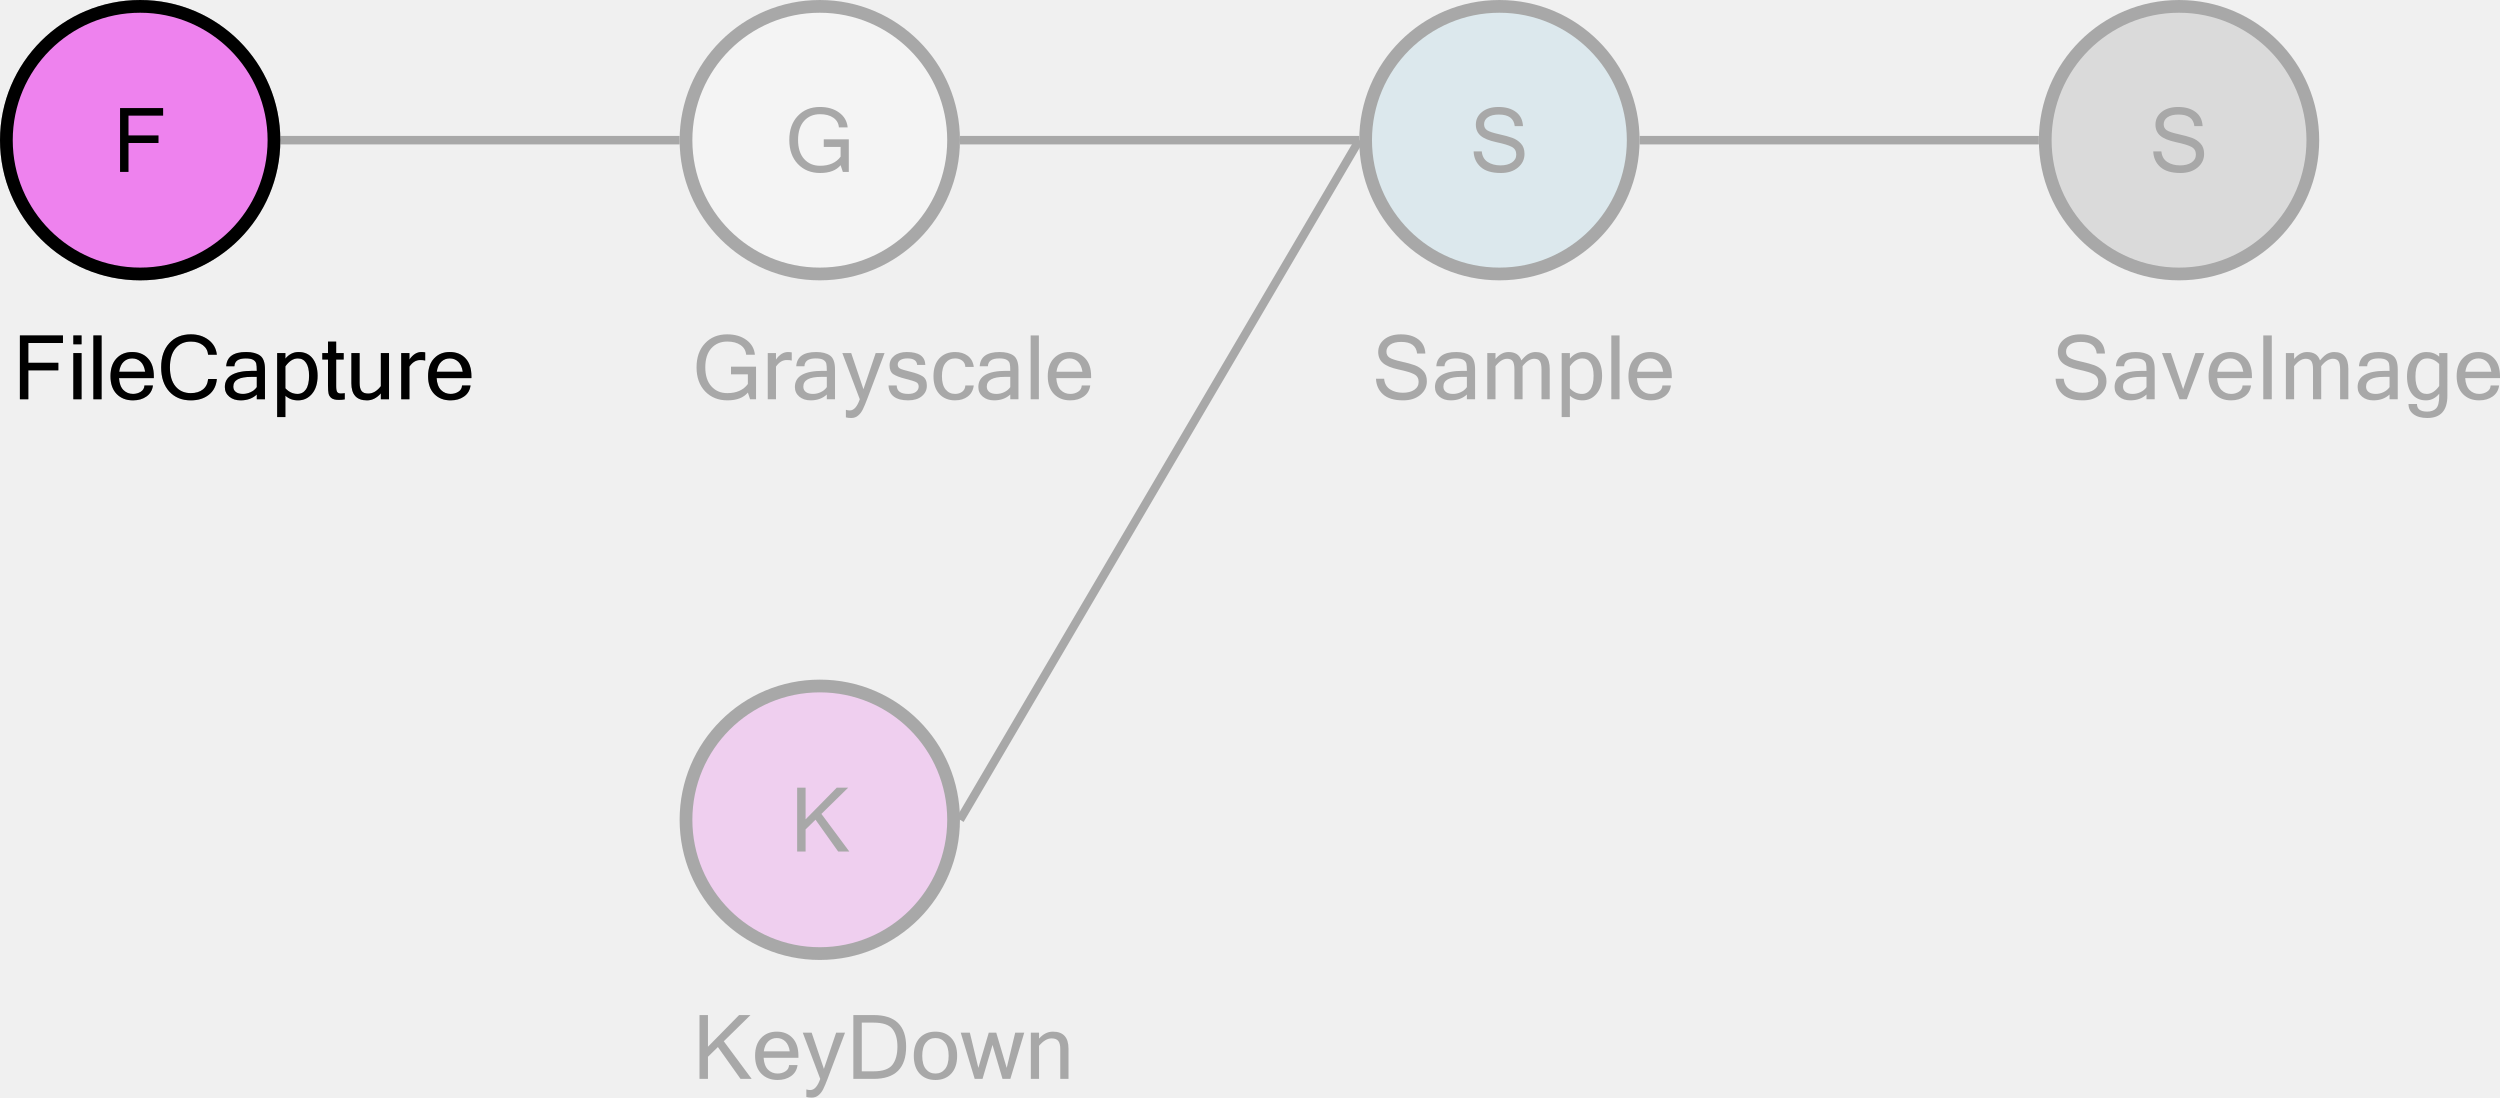
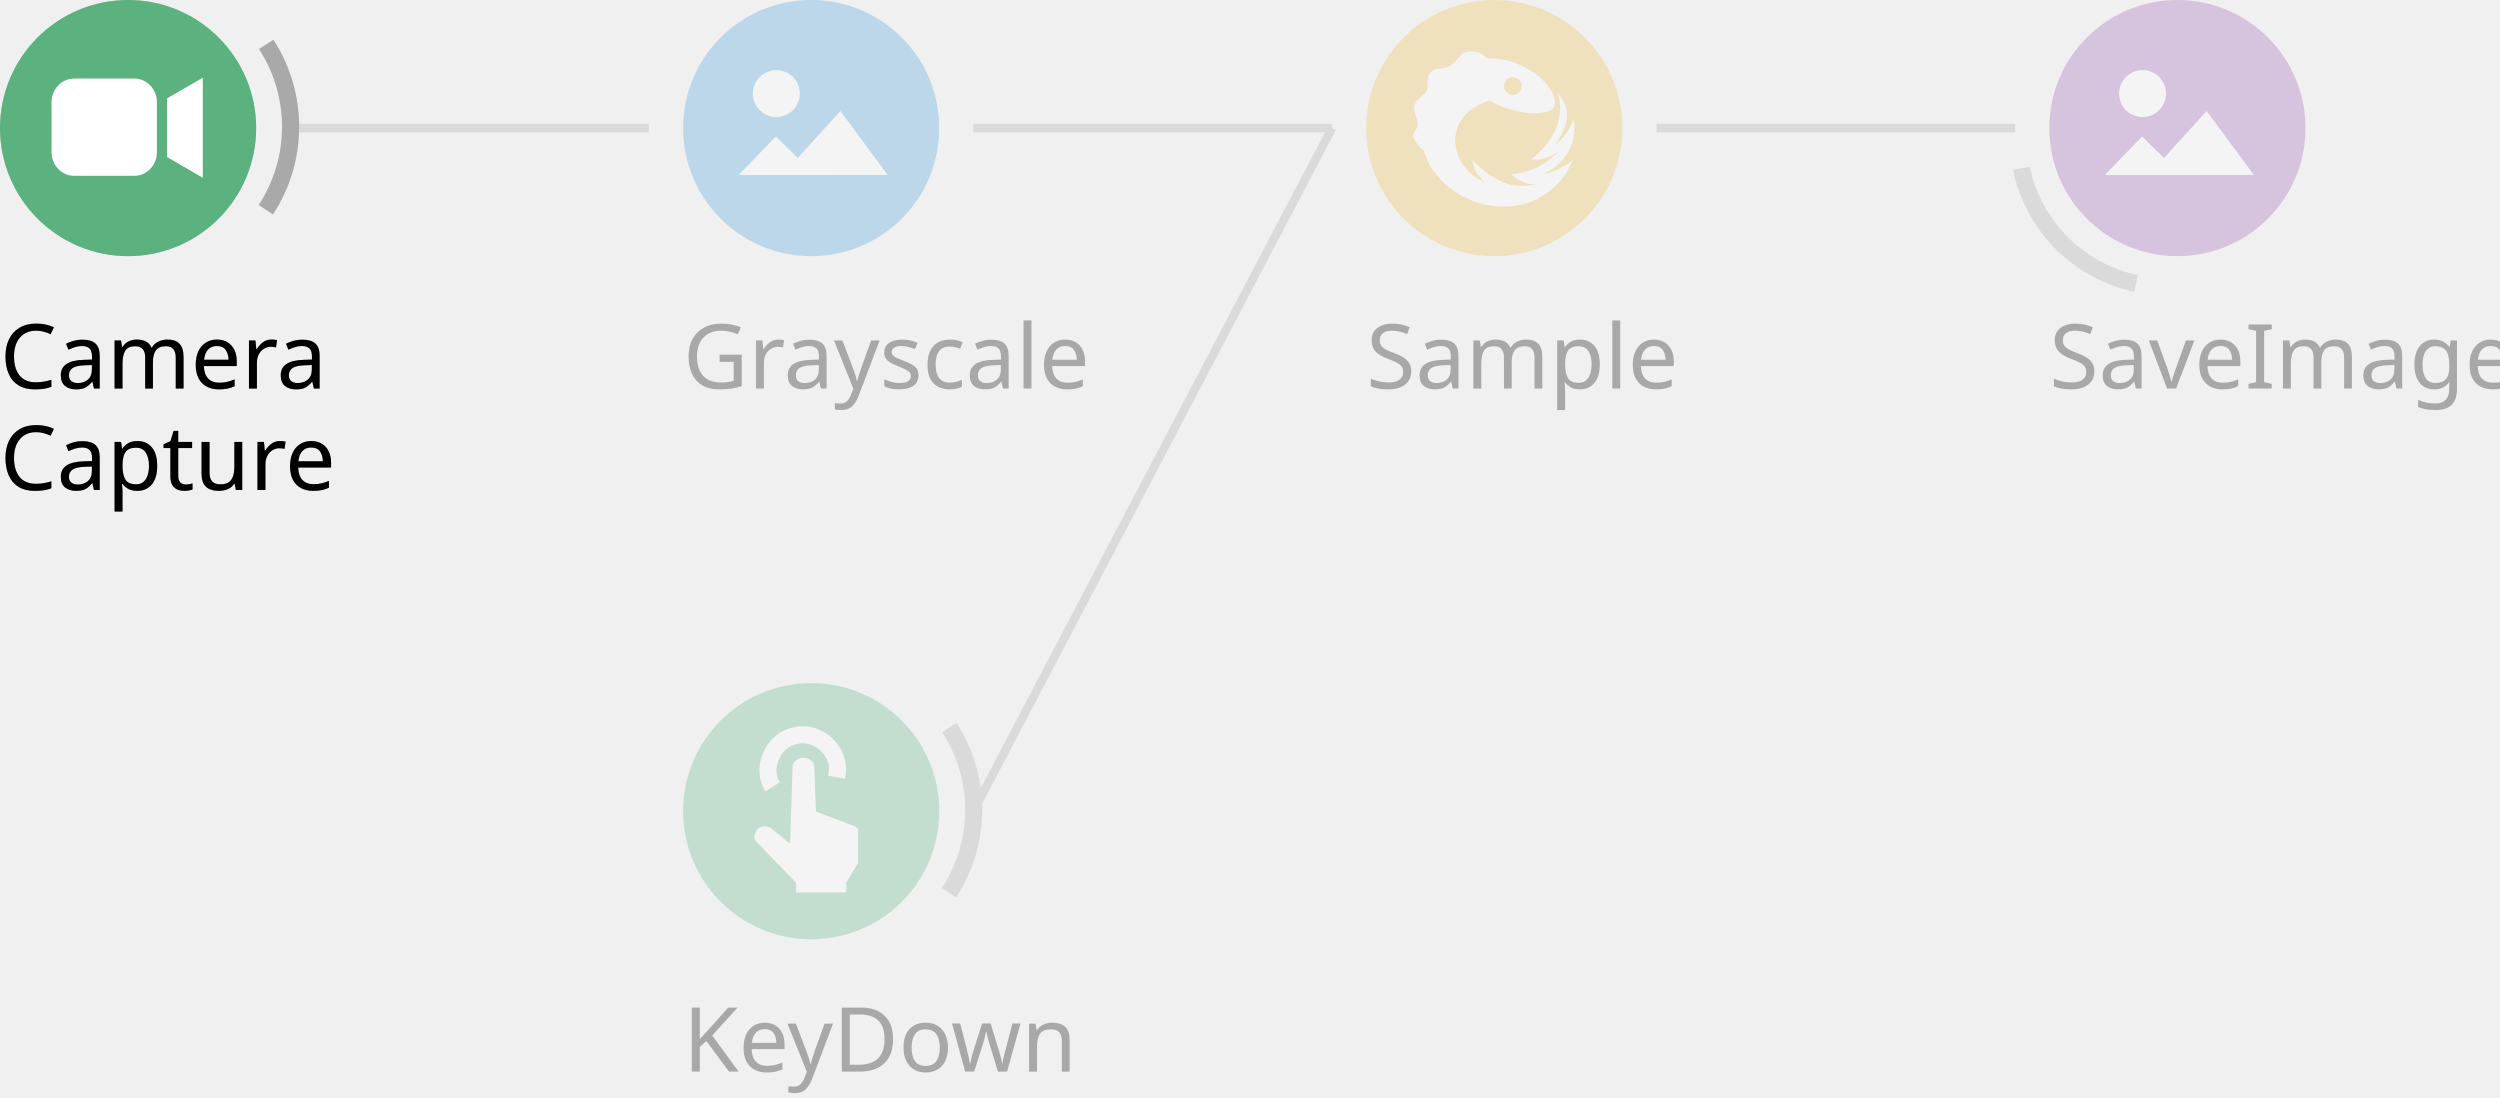
<svg xmlns="http://www.w3.org/2000/svg" width="364.423" height="160" id="SvgGdi_output" version="1.1">
-   <g id="g5236" style="opacity:0.3">
-     <g id="g4882" style="">
-       <circle r="18.575" style="opacity:1;fill:none;stroke:#000000;stroke-width:3.715;stroke-linecap:butt;stroke-linejoin:miter;stroke-miterlimit:9;shape-rendering:auto" cx="317.636" cy="20.433" id="153" />
-       <circle r="18.575" style="opacity:1;fill:#a9a9a9;stroke:none;stroke-width:0.619;shape-rendering:auto" cx="317.636" cy="20.433" id="154" />
-       <g id="155" style="font-size:21px;font-family:'Microsoft Sans Serif';text-anchor:middle;opacity:1;fill:#000000;stroke:none;shape-rendering:auto" aria-label="S" transform="matrix(0.6191731,0,0,0.6191731,-1.857519,-1.857519)">
-         <path id="path4621" d="m 516.338,43.73 q -3.179,0 -4.758,-1.425 -1.569,-1.425 -1.651,-3.661 h 1.917 q 0.154,1.682 1.395,2.492 1.251,0.8 3.015,0.8 1.671,0 2.687,-0.687 1.025,-0.687 1.025,-1.866 0,-1.241 -1.056,-1.805 -1.056,-0.564 -3.64,-1.107 -2.574,-0.554 -3.702,-1.528 -1.118,-0.974 -1.118,-2.594 0,-1.825 1.456,-2.994 1.466,-1.169 3.886,-1.169 2.543,0 4.102,1.179 1.559,1.179 1.651,3.333 h -1.938 q -0.297,-2.728 -3.732,-2.728 -1.661,0 -2.574,0.625 -0.913,0.625 -0.913,1.661 0,0.943 0.728,1.415 0.738,0.472 2.738,0.913 2.01,0.441 3.189,0.872 1.179,0.431 2.02,1.343 0.841,0.902 0.841,2.43 0,1.938 -1.548,3.22 -1.538,1.282 -4.02,1.282 z" style="" />
-       </g>
-       <g id="159" style="font-size:21px;font-family:'Microsoft Sans Serif';opacity:1;fill:#000000;stroke:none;shape-rendering:auto" clip-path="url(#161_text_clipper)" aria-label="SaveImage" transform="matrix(0.6191731,0,0,0.6191731,-1.857519,-1.857519)">
-         <path id="path4544" d="m 493.352,97.256 q -3.179,0 -4.758,-1.425 -1.569,-1.425 -1.651,-3.661 h 1.917 q 0.154,1.682 1.395,2.492 1.251,0.8 3.015,0.8 1.671,0 2.687,-0.687 1.025,-0.687 1.025,-1.866 0,-1.241 -1.056,-1.805 -1.056,-0.564 -3.64,-1.107 -2.574,-0.554 -3.702,-1.528 -1.118,-0.974 -1.118,-2.594 0,-1.825 1.456,-2.994 1.466,-1.169 3.886,-1.169 2.543,0 4.102,1.179 1.559,1.179 1.651,3.333 h -1.938 q -0.297,-2.728 -3.732,-2.728 -1.661,0 -2.574,0.625 -0.913,0.625 -0.913,1.661 0,0.943 0.728,1.415 0.738,0.472 2.738,0.913 2.01,0.441 3.189,0.872 1.179,0.431 2.02,1.343 0.841,0.902 0.841,2.43 0,1.938 -1.548,3.22 -1.538,1.282 -4.02,1.282 z" style="" />
-         <path id="path4546" d="m 508.343,94.139 v -2.41 h -1.323 q -4.204,0 -4.204,2.287 0,0.831 0.615,1.282 0.615,0.441 1.661,0.441 0.954,0 1.846,-0.431 0.892,-0.431 1.405,-1.169 z m 0,1.743 q -1.477,1.374 -3.804,1.374 -1.62,0 -2.666,-0.872 -1.046,-0.882 -1.046,-2.266 0,-3.814 6.573,-3.814 h 0.943 q 0,-1.169 -0.123,-1.692 -0.123,-0.533 -0.687,-0.882 -0.564,-0.349 -1.794,-0.349 -2.584,0 -2.666,1.846 h -1.928 q 0.215,-3.353 4.696,-3.353 2.092,0 3.261,0.831 1.169,0.831 1.169,3.261 V 97 h -1.928 z" style="" />
-         <path id="path4548" d="M 521.94,86.121 517.828,97 h -1.723 l -4.112,-10.879 h 2.092 l 2.881,8.511 2.881,-8.511 z" style="" />
-         <path id="path4550" d="m 528.267,97.256 q -2.399,0 -3.855,-1.497 -1.456,-1.507 -1.456,-4.194 0,-2.666 1.405,-4.173 1.415,-1.518 3.691,-1.518 2.328,0 3.712,1.487 1.395,1.487 1.395,4.204 v 0.461 h -8.193 q 0.123,1.887 1.036,2.799 0.923,0.913 2.266,0.913 1.015,0 1.825,-0.513 0.82,-0.523 0.861,-1.477 h 2 q -0.226,1.682 -1.528,2.594 -1.292,0.913 -3.158,0.913 z m 2.851,-6.747 q -0.236,-1.569 -1.056,-2.348 -0.82,-0.779 -2.01,-0.779 -1.159,0 -1.989,0.779 -0.831,0.769 -1.056,2.348 z" style="" />
-         <path id="path4552" d="m 537.833,97 h -2 V 81.968 h 2 z" style="" />
-         <path id="path4554" d="m 555.86,97 h -1.938 v -7.034 q 0,-1.354 -0.39,-1.928 -0.39,-0.574 -1.302,-0.574 -1.405,0 -2.758,1.743 V 97 h -1.928 v -7.034 q 0,-1.354 -0.39,-1.928 -0.39,-0.574 -1.312,-0.574 -1.405,0 -2.748,1.743 V 97 h -1.938 V 86.121 h 1.938 v 1.384 q 1.374,-1.63 3.045,-1.63 2.389,0 3.045,1.969 1.087,-1.282 1.846,-1.62 0.759,-0.349 1.487,-0.349 3.343,0 3.343,4.009 z" style="" />
-         <path id="path4556" d="m 565.56,94.139 v -2.41 h -1.323 q -4.204,0 -4.204,2.287 0,0.831 0.615,1.282 0.615,0.441 1.661,0.441 0.954,0 1.846,-0.431 0.892,-0.431 1.405,-1.169 z m 0,1.743 q -1.477,1.374 -3.804,1.374 -1.62,0 -2.666,-0.872 -1.046,-0.882 -1.046,-2.266 0,-3.814 6.573,-3.814 h 0.943 q 0,-1.169 -0.123,-1.692 -0.123,-0.533 -0.687,-0.882 -0.564,-0.349 -1.794,-0.349 -2.584,0 -2.666,1.846 h -1.928 q 0.215,-3.353 4.696,-3.353 2.092,0 3.261,0.831 1.169,0.831 1.169,3.261 V 97 h -1.928 z" style="" />
-         <path id="path4558" d="m 579.177,96.159 q 0,5.25 -4.737,5.25 -2.051,0 -3.24,-0.892 -1.179,-0.892 -1.179,-2.399 h 2 q 0,1.784 2.399,1.784 1.354,0 2.092,-0.749 0.738,-0.738 0.738,-2.912 v -0.543 q -1.292,1.559 -3.107,1.559 -2.133,0 -3.302,-1.518 -1.169,-1.518 -1.169,-4.091 0,-2.666 1.302,-4.214 1.312,-1.559 3.292,-1.559 1.764,0 2.984,1.087 v -0.841 h 1.928 z m -1.928,-2.287 V 88.705 q -1.251,-1.323 -2.861,-1.323 -1.241,0 -1.989,1.077 -0.738,1.066 -0.738,3.189 0,2.01 0.697,3.056 0.708,1.036 1.948,1.036 1.62,0 2.943,-1.866 z" style="" />
-         <path id="path4560" d="m 586.673,97.256 q -2.399,0 -3.855,-1.497 -1.456,-1.507 -1.456,-4.194 0,-2.666 1.405,-4.173 1.415,-1.518 3.691,-1.518 2.328,0 3.712,1.487 1.395,1.487 1.395,4.204 v 0.461 h -8.193 q 0.123,1.887 1.036,2.799 0.923,0.913 2.266,0.913 1.015,0 1.825,-0.513 0.82,-0.523 0.861,-1.477 h 2 q -0.226,1.682 -1.528,2.594 -1.292,0.913 -3.158,0.913 z m 2.851,-6.747 q -0.236,-1.569 -1.056,-2.348 -0.82,-0.779 -2.01,-0.779 -1.159,0 -1.989,0.779 -0.831,0.769 -1.056,2.348 z" style="" />
-       </g>
-     </g>
-     <g id="g4866" style="">
-       <circle r="18.575" style="opacity:1;fill:none;stroke:#000000;stroke-width:3.715;stroke-linecap:butt;stroke-linejoin:miter;stroke-miterlimit:9;shape-rendering:auto" cx="218.568" cy="20.433" id="165" />
-       <circle r="18.575" style="opacity:1;fill:#add8e6;stroke:none;stroke-width:0.619;shape-rendering:auto" cx="218.568" cy="20.433" id="166" />
-       <g id="167" style="font-size:21px;font-family:'Microsoft Sans Serif';text-anchor:middle;opacity:1;fill:#000000;stroke:none;shape-rendering:auto" aria-label="S" transform="matrix(0.6191731,0,0,0.6191731,-1.857519,-1.857519)">
-         <path id="path4624" d="m 356.338,43.73 q -3.179,0 -4.758,-1.425 -1.569,-1.425 -1.651,-3.661 h 1.917 q 0.154,1.682 1.395,2.492 1.251,0.8 3.015,0.8 1.671,0 2.687,-0.687 1.025,-0.687 1.025,-1.866 0,-1.241 -1.056,-1.805 -1.056,-0.564 -3.64,-1.107 -2.574,-0.554 -3.702,-1.528 -1.118,-0.974 -1.118,-2.594 0,-1.825 1.456,-2.994 1.466,-1.169 3.886,-1.169 2.543,0 4.102,1.179 1.559,1.179 1.651,3.333 h -1.938 q -0.297,-2.728 -3.732,-2.728 -1.661,0 -2.574,0.625 -0.913,0.625 -0.913,1.661 0,0.943 0.728,1.415 0.738,0.472 2.738,0.913 2.01,0.441 3.189,0.872 1.179,0.431 2.02,1.343 0.841,0.902 0.841,2.43 0,1.938 -1.548,3.22 -1.538,1.282 -4.02,1.282 z" style="" />
-       </g>
-       <g id="171" style="font-size:21px;font-family:'Microsoft Sans Serif';opacity:1;fill:#000000;stroke:none;shape-rendering:auto" clip-path="url(#173_text_clipper)" aria-label="Sample" transform="matrix(0.6191731,0,0,0.6191731,-1.857519,-1.857519)">
-         <path id="path4563" d="m 333.352,97.256 q -3.179,0 -4.758,-1.425 -1.569,-1.425 -1.651,-3.661 h 1.917 q 0.154,1.682 1.395,2.492 1.251,0.8 3.015,0.8 1.671,0 2.687,-0.687 1.025,-0.687 1.025,-1.866 0,-1.241 -1.056,-1.805 -1.056,-0.564 -3.64,-1.107 -2.574,-0.554 -3.702,-1.528 -1.118,-0.974 -1.118,-2.594 0,-1.825 1.456,-2.994 1.466,-1.169 3.886,-1.169 2.543,0 4.102,1.179 1.559,1.179 1.651,3.333 h -1.938 q -0.297,-2.728 -3.732,-2.728 -1.661,0 -2.574,0.625 -0.913,0.625 -0.913,1.661 0,0.943 0.728,1.415 0.738,0.472 2.738,0.913 2.01,0.441 3.189,0.872 1.179,0.431 2.02,1.343 0.841,0.902 0.841,2.43 0,1.938 -1.548,3.22 -1.538,1.282 -4.02,1.282 z" style="" />
-         <path id="path4565" d="m 348.343,94.139 v -2.41 h -1.323 q -4.204,0 -4.204,2.287 0,0.831 0.615,1.282 0.615,0.441 1.661,0.441 0.954,0 1.846,-0.431 0.892,-0.431 1.405,-1.169 z m 0,1.743 q -1.477,1.374 -3.804,1.374 -1.62,0 -2.666,-0.872 -1.046,-0.882 -1.046,-2.266 0,-3.814 6.573,-3.814 h 0.943 q 0,-1.169 -0.123,-1.692 -0.123,-0.533 -0.687,-0.882 -0.564,-0.349 -1.794,-0.349 -2.584,0 -2.666,1.846 h -1.928 q 0.215,-3.353 4.696,-3.353 2.092,0 3.261,0.831 1.169,0.831 1.169,3.261 V 97 h -1.928 z" style="" />
-         <path id="path4567" d="m 367.846,97 h -1.938 v -7.034 q 0,-1.354 -0.39,-1.928 -0.39,-0.574 -1.302,-0.574 -1.405,0 -2.758,1.743 V 97 h -1.928 v -7.034 q 0,-1.354 -0.39,-1.928 -0.39,-0.574 -1.312,-0.574 -1.405,0 -2.748,1.743 V 97 h -1.938 V 86.121 h 1.938 v 1.384 q 1.374,-1.63 3.045,-1.63 2.389,0 3.045,1.969 1.087,-1.282 1.846,-1.62 0.759,-0.349 1.487,-0.349 3.343,0 3.343,4.009 z" style="" />
-         <path id="path4569" d="m 372.594,87.423 q 1.292,-1.548 3.107,-1.548 2.133,0 3.302,1.518 1.169,1.507 1.169,4.081 0,2.676 -1.312,4.235 -1.302,1.548 -3.292,1.548 -1.764,0 -2.974,-1.097 v 5.024 h -1.938 V 86.121 h 1.938 z m 0,6.993 q 1.241,1.323 2.851,1.323 1.251,0 1.989,-1.066 0.738,-1.077 0.738,-3.199 0,-2.01 -0.697,-3.045 -0.697,-1.046 -1.948,-1.046 -1.61,0 -2.933,1.866 z" style="" />
-         <path id="path4571" d="m 384.283,97 h -1.938 V 81.968 h 1.938 z" style="" />
-         <path id="path4573" d="m 391.687,97.256 q -2.399,0 -3.855,-1.497 -1.456,-1.507 -1.456,-4.194 0,-2.666 1.405,-4.173 1.415,-1.518 3.691,-1.518 2.328,0 3.712,1.487 1.395,1.487 1.395,4.204 v 0.461 h -8.193 q 0.123,1.887 1.036,2.799 0.923,0.913 2.266,0.913 1.015,0 1.825,-0.513 0.82,-0.523 0.861,-1.477 h 2 q -0.226,1.682 -1.528,2.594 -1.292,0.913 -3.158,0.913 z m 2.851,-6.747 q -0.236,-1.569 -1.056,-2.348 -0.82,-0.779 -2.01,-0.779 -1.159,0 -1.989,0.779 -0.831,0.769 -1.056,2.348 z" style="" />
-       </g>
-     </g>
-     <line y1="20.433" style="opacity:1;fill:none;stroke:#000000;stroke-width:1.238;stroke-linecap:butt;stroke-linejoin:miter;stroke-miterlimit:9;shape-rendering:auto" id="177" x2="297.203" y2="20.433" x1="239.001" />
-     <g id="g4853" style="">
-       <circle r="18.575" style="opacity:1;fill:none;stroke:#000000;stroke-width:3.715;stroke-linecap:butt;stroke-linejoin:miter;stroke-miterlimit:9;shape-rendering:auto" cx="119.5" cy="20.433" id="178" />
-       <circle r="18.575" style="opacity:1;fill:#ffffff;stroke:none;stroke-width:0.619;shape-rendering:auto" cx="119.5" cy="20.433" id="179" />
-       <g id="180" style="font-size:21px;font-family:'Microsoft Sans Serif';text-anchor:middle;opacity:1;fill:#000000;stroke:none;shape-rendering:auto" aria-label="G" transform="matrix(0.6191731,0,0,0.6191731,-1.857519,-1.857519)">
-         <path id="path4627" d="m 196.092,43.73 q -3.24,0 -5.26,-2.123 -2.01,-2.123 -2.01,-5.65 0,-3.538 1.989,-5.65 1.989,-2.123 5.219,-2.123 2.717,0 4.512,1.312 1.805,1.302 2.02,3.497 h -2.061 q -0.123,-1.456 -1.312,-2.276 -1.189,-0.831 -3.138,-0.831 -2.328,0 -3.753,1.589 -1.415,1.589 -1.415,4.481 0,2.881 1.436,4.481 1.436,1.589 3.753,1.589 3.25,0 4.83,-2.143 v -2.287 h -3.968 v -1.794 h 5.896 v 7.67 h -1.405 l -0.523,-1.579 q -1.528,1.835 -4.809,1.835 z" style="" />
-       </g>
-       <g id="184" style="font-size:21px;font-family:'Microsoft Sans Serif';opacity:1;fill:#000000;stroke:none;shape-rendering:auto" clip-path="url(#186_text_clipper)" aria-label="Grayscale" transform="matrix(0.6191731,0,0,0.6191731,-1.857519,-1.857519)">
-         <path id="path4576" d="m 174.254,97.256 q -3.24,0 -5.26,-2.123 -2.01,-2.123 -2.01,-5.65 0,-3.538 1.989,-5.65 1.989,-2.123 5.219,-2.123 2.717,0 4.512,1.312 1.805,1.302 2.02,3.497 h -2.061 q -0.123,-1.456 -1.312,-2.276 -1.189,-0.831 -3.138,-0.831 -2.328,0 -3.753,1.589 -1.415,1.589 -1.415,4.481 0,2.881 1.436,4.481 1.436,1.589 3.753,1.589 3.25,0 4.83,-2.143 v -2.287 h -3.968 v -1.794 h 5.896 V 97 h -1.405 l -0.523,-1.579 q -1.528,1.835 -4.809,1.835 z" style="" />
-         <path id="path4578" d="m 189.399,87.884 q -0.41,-0.123 -1.179,-0.123 -1.477,0 -2.533,1.548 V 97 h -1.938 V 86.121 h 1.938 v 1.518 q 1.22,-1.764 2.83,-1.764 0.41,0 0.882,0.082 z" style="" />
-         <path id="path4580" d="m 197.654,94.139 v -2.41 h -1.323 q -4.204,0 -4.204,2.287 0,0.831 0.615,1.282 0.615,0.441 1.661,0.441 0.954,0 1.846,-0.431 0.892,-0.431 1.405,-1.169 z m 0,1.743 q -1.477,1.374 -3.804,1.374 -1.62,0 -2.666,-0.872 -1.046,-0.882 -1.046,-2.266 0,-3.814 6.573,-3.814 h 0.943 q 0,-1.169 -0.123,-1.692 -0.123,-0.533 -0.687,-0.882 -0.564,-0.349 -1.794,-0.349 -2.584,0 -2.666,1.846 h -1.928 q 0.215,-3.353 4.696,-3.353 2.092,0 3.261,0.831 1.169,0.831 1.169,3.261 V 97 h -1.928 z" style="" />
-         <path id="path4582" d="m 203.068,99.625 q 1.436,0 2.348,-2.625 L 201.304,86.121 h 2.092 l 2.881,8.511 2.881,-8.511 h 2.092 L 207.139,97 q -0.595,1.559 -1.015,2.399 -0.41,0.851 -1.087,1.425 -0.666,0.584 -1.641,0.584 -0.728,0 -1.251,-0.144 v -1.784 q 0.451,0.144 0.923,0.144 z" style="" />
-         <path id="path4584" d="m 216.839,97.256 q -4.46,0 -4.666,-3.507 h 1.938 q 0.021,1.989 2.707,1.989 1.2,0 1.825,-0.492 0.636,-0.502 0.636,-1.251 0,-0.738 -0.615,-1.036 -0.615,-0.308 -2.543,-0.79 -1.917,-0.482 -2.81,-1.077 -0.882,-0.595 -0.882,-2.092 0,-1.354 1.097,-2.235 1.107,-0.892 2.953,-0.892 4.276,0 4.368,3.045 h -1.928 q -0.103,-1.538 -2.307,-1.538 -0.974,0 -1.62,0.369 -0.636,0.369 -0.636,1.077 0,0.636 0.492,0.923 0.492,0.277 2.461,0.759 1.979,0.472 2.933,1.107 0.964,0.636 0.964,2.194 0,1.487 -1.189,2.471 -1.179,0.974 -3.179,0.974 z" style="" />
-         <path id="path4586" d="m 227.862,97.256 q -2.317,0 -3.712,-1.487 -1.384,-1.497 -1.384,-4.204 0,-2.717 1.384,-4.204 1.395,-1.487 3.712,-1.487 1.784,0 2.974,0.902 1.2,0.902 1.415,2.604 h -1.989 q -0.041,-0.974 -0.738,-1.487 -0.687,-0.513 -1.661,-0.513 -1.384,0 -2.246,1.056 -0.861,1.046 -0.861,3.127 0,2.071 0.861,3.127 0.861,1.046 2.246,1.046 0.974,0 1.661,-0.513 0.697,-0.513 0.738,-1.477 h 1.989 q -0.215,1.702 -1.415,2.604 -1.189,0.902 -2.974,0.902 z" style="" />
-         <path id="path4588" d="m 240.843,94.139 v -2.41 h -1.323 q -4.204,0 -4.204,2.287 0,0.831 0.615,1.282 0.615,0.441 1.661,0.441 0.954,0 1.846,-0.431 0.892,-0.431 1.405,-1.169 z m 0,1.743 q -1.477,1.374 -3.804,1.374 -1.62,0 -2.666,-0.872 -1.046,-0.882 -1.046,-2.266 0,-3.814 6.573,-3.814 h 0.943 q 0,-1.169 -0.123,-1.692 -0.123,-0.533 -0.687,-0.882 -0.564,-0.349 -1.794,-0.349 -2.584,0 -2.666,1.846 h -1.928 q 0.215,-3.353 4.696,-3.353 2.092,0 3.261,0.831 1.169,0.831 1.169,3.261 V 97 h -1.928 z" style="" />
-         <path id="path4590" d="m 247.58,97 h -1.938 V 81.968 h 1.938 z" style="" />
-         <path id="path4592" d="m 254.983,97.256 q -2.399,0 -3.855,-1.497 -1.456,-1.507 -1.456,-4.194 0,-2.666 1.405,-4.173 1.415,-1.518 3.691,-1.518 2.328,0 3.712,1.487 1.395,1.487 1.395,4.204 v 0.461 h -8.193 q 0.123,1.887 1.036,2.799 0.923,0.913 2.266,0.913 1.015,0 1.825,-0.513 0.82,-0.523 0.861,-1.477 h 2 q -0.226,1.682 -1.528,2.594 -1.292,0.913 -3.158,0.913 z m 2.851,-6.747 q -0.236,-1.569 -1.056,-2.348 -0.82,-0.779 -2.01,-0.779 -1.159,0 -1.989,0.779 -0.831,0.769 -1.056,2.348 z" style="" />
-       </g>
-     </g>
-     <line y1="20.433" style="opacity:1;fill:none;stroke:#000000;stroke-width:1.238;stroke-linecap:butt;stroke-linejoin:miter;stroke-miterlimit:9;shape-rendering:auto" id="190" x2="198.135" y2="20.433" x1="139.933" />
-     <g id="g4914" style="">
-       <circle r="18.575" style="opacity:1;fill:none;stroke:#000000;stroke-width:3.715;stroke-linecap:butt;stroke-linejoin:miter;stroke-miterlimit:9;shape-rendering:auto" cx="119.5" cy="119.5" id="191" />
-       <circle r="18.575" style="opacity:1;fill:#ee82ee;stroke:none;stroke-width:0.619;shape-rendering:auto" cx="119.5" cy="119.5" id="192" />
-       <g id="193" style="font-size:21px;font-family:'Microsoft Sans Serif';text-anchor:middle;opacity:1;fill:#000000;stroke:none;shape-rendering:auto" aria-label="K" transform="matrix(0.6191731,0,0,0.6191731,-1.857519,-1.857519)">
-         <path id="path4618" d="m 202.952,203.473 h -2.625 l -5.332,-7.496 -2.338,2.287 v 5.209 h -1.989 v -15.032 h 1.989 v 7.455 l 7.332,-7.455 h 2.687 l -6.296,6.173 z" style="" />
-       </g>
-       <g id="197" style="font-size:21px;font-family:'Microsoft Sans Serif';opacity:1;fill:#000000;stroke:none;shape-rendering:auto" clip-path="url(#199_text_clipper)" aria-label="KeyDown" transform="matrix(0.6191731,0,0,0.6191731,-1.857519,-1.857519)">
-         <path id="path4529" d="m 179.966,257 h -2.625 l -5.332,-7.496 -2.338,2.287 V 257 h -1.989 v -15.032 h 1.989 v 7.455 l 7.332,-7.455 h 2.687 l -6.296,6.173 z" style="" />
-         <path id="path4531" d="m 186.077,257.256 q -2.399,0 -3.855,-1.497 -1.456,-1.507 -1.456,-4.194 0,-2.666 1.405,-4.173 1.415,-1.518 3.691,-1.518 2.328,0 3.712,1.487 1.395,1.487 1.395,4.204 v 0.461 h -8.193 q 0.123,1.887 1.036,2.799 0.923,0.913 2.266,0.913 1.015,0 1.825,-0.513 0.82,-0.523 0.861,-1.477 h 2 q -0.226,1.682 -1.528,2.594 -1.292,0.913 -3.158,0.913 z m 2.851,-6.747 q -0.236,-1.569 -1.056,-2.348 -0.82,-0.779 -2.01,-0.779 -1.159,0 -1.989,0.779 -0.831,0.769 -1.056,2.348 z" style="" />
-         <path id="path4533" d="m 193.757,259.625 q 1.436,0 2.348,-2.625 l -4.112,-10.879 h 2.092 l 2.881,8.511 2.881,-8.511 h 2.092 L 197.828,257 q -0.595,1.559 -1.015,2.399 -0.41,0.851 -1.087,1.425 -0.666,0.584 -1.641,0.584 -0.728,0 -1.251,-0.144 v -1.784 q 0.451,0.144 0.923,0.144 z" style="" />
-         <path id="path4535" d="m 203.898,241.968 h 4.768 q 7.66,0 7.66,7.434 0,7.598 -7.66,7.598 h -4.768 z m 1.989,13.248 h 2.738 q 3.271,0 4.46,-1.518 1.189,-1.528 1.189,-4.296 0,-2.697 -1.189,-4.173 -1.179,-1.477 -4.46,-1.477 h -2.738 z" style="" />
-         <path id="path4537" d="m 223.227,245.875 q 2.328,0 3.712,1.487 1.395,1.487 1.395,4.204 0,2.707 -1.395,4.204 -1.384,1.487 -3.712,1.487 -2.317,0 -3.712,-1.487 -1.384,-1.497 -1.384,-4.204 0,-2.717 1.384,-4.204 1.395,-1.487 3.712,-1.487 z m 0,9.864 q 1.384,0 2.246,-1.046 0.861,-1.056 0.861,-3.127 0,-2.082 -0.861,-3.127 -0.861,-1.056 -2.246,-1.056 -1.384,0 -2.246,1.056 -0.861,1.046 -0.861,3.127 0,2.071 0.861,3.127 0.861,1.046 2.246,1.046 z" style="" />
-         <path id="path4539" d="M 244.135,246.121 240.864,257 h -1.846 l -2.358,-7.998 L 234.312,257 h -1.846 l -3.281,-10.879 h 2.143 l 2,8.295 2.451,-8.295 h 1.764 l 2.461,8.295 2,-8.295 z" style="" />
-         <path id="path4541" d="m 247.621,247.505 q 1.446,-1.63 3.25,-1.63 3.681,0 3.681,4.009 V 257 h -1.938 v -7.034 q 0,-1.333 -0.482,-1.917 -0.472,-0.584 -1.559,-0.584 -1.477,0 -2.953,1.743 V 257 h -1.938 v -10.879 h 1.938 z" style="" />
-       </g>
-     </g>
-     <line y1="119.5" style="opacity:1;fill:none;stroke:#000000;stroke-width:1.238;stroke-linecap:butt;stroke-linejoin:miter;stroke-miterlimit:9;shape-rendering:auto" id="203" x2="198.135" y2="20.433" x1="139.933" />
-     <g id="g4900" style="">
-       <circle r="18.575" style="opacity:1;fill:none;stroke:#000000;stroke-width:3.715;stroke-linecap:butt;stroke-linejoin:miter;stroke-miterlimit:9;shape-rendering:auto" cx="20.433" cy="20.433" id="204" />
-       <circle r="18.575" style="opacity:1;fill:#ee82ee;stroke:none;stroke-width:0.619;shape-rendering:auto" cx="20.433" cy="20.433" id="205" />
-       <g id="206" style="font-size:21px;font-family:'Microsoft Sans Serif';text-anchor:middle;opacity:1;fill:#000000;stroke:none;shape-rendering:auto" aria-label="F" transform="matrix(0.6191731,0,0,0.6191731,-1.857519,-1.857519)">
-         <path id="path4630" d="m 41.404,30.225 h -8.152 v 4.655 h 7.065 v 1.784 h -7.065 v 6.809 H 31.263 V 28.441 h 10.141 z" style="" />
-       </g>
-       <g id="210" style="font-size:21px;font-family:'Microsoft Sans Serif';opacity:1;fill:#000000;stroke:none;shape-rendering:auto" clip-path="url(#212_text_clipper)" aria-label="FileCapture" transform="matrix(0.6191731,0,0,0.6191731,-1.857519,-1.857519)">
-         <path id="path4595" d="M 17.823,83.752 H 9.671 v 4.655 H 16.736 v 1.784 H 9.671 V 97 H 7.682 V 81.968 H 17.823 Z" style="" />
-         <path id="path4597" d="M 22.201,97 H 20.263 V 86.121 h 1.938 z m 0,-12.94 h -1.938 v -2.092 h 1.938 z" style="" />
-         <path id="path4599" d="M 26.918,97 H 24.98 V 81.968 h 1.938 z" style="" />
-         <path id="path4601" d="m 34.321,97.256 q -2.399,0 -3.855,-1.497 -1.456,-1.507 -1.456,-4.194 0,-2.666 1.405,-4.173 1.415,-1.518 3.691,-1.518 2.328,0 3.712,1.487 1.395,1.487 1.395,4.204 v 0.461 h -8.193 q 0.123,1.887 1.036,2.799 0.923,0.913 2.266,0.913 1.015,0 1.825,-0.513 0.82,-0.523 0.861,-1.477 h 2 q -0.226,1.682 -1.528,2.594 -1.292,0.913 -3.158,0.913 z m 2.851,-6.747 q -0.236,-1.569 -1.056,-2.348 -0.82,-0.779 -2.01,-0.779 -1.159,0 -1.989,0.779 -0.831,0.769 -1.056,2.348 z" style="" />
-         <path id="path4603" d="m 47.938,97.256 q -3.189,0 -5.096,-2.092 -1.897,-2.102 -1.897,-5.681 0,-3.579 1.897,-5.67 1.907,-2.102 5.096,-2.102 2.451,0 4.173,1.323 1.723,1.323 1.938,3.486 h -2.051 q -0.123,-1.425 -1.241,-2.266 -1.107,-0.841 -2.799,-0.841 -2.287,0 -3.62,1.579 -1.333,1.569 -1.333,4.491 0,2.912 1.323,4.491 1.323,1.579 3.589,1.579 1.764,0 2.851,-0.861 1.087,-0.861 1.23,-2.461 h 2.051 q -0.215,2.399 -1.887,3.712 -1.671,1.312 -4.225,1.312 z" style="" />
-         <path id="path4605" d="m 63.453,94.139 v -2.41 h -1.323 q -4.204,0 -4.204,2.287 0,0.831 0.615,1.282 0.615,0.441 1.661,0.441 0.954,0 1.846,-0.431 0.892,-0.431 1.405,-1.169 z m 0,1.743 q -1.477,1.374 -3.804,1.374 -1.62,0 -2.666,-0.872 -1.046,-0.882 -1.046,-2.266 0,-3.814 6.573,-3.814 h 0.943 q 0,-1.169 -0.123,-1.692 -0.123,-0.533 -0.687,-0.882 -0.564,-0.349 -1.794,-0.349 -2.584,0 -2.666,1.846 h -1.928 q 0.215,-3.353 4.696,-3.353 2.092,0 3.261,0.831 1.169,0.831 1.169,3.261 V 97 h -1.928 z" style="" />
-         <path id="path4607" d="m 70.189,87.423 q 1.292,-1.548 3.107,-1.548 2.133,0 3.302,1.518 1.169,1.507 1.169,4.081 0,2.676 -1.312,4.235 -1.302,1.548 -3.292,1.548 -1.764,0 -2.974,-1.097 v 5.024 H 68.251 V 86.121 h 1.938 z m 0,6.993 q 1.241,1.323 2.851,1.323 1.251,0 1.989,-1.066 0.738,-1.077 0.738,-3.199 0,-2.01 -0.697,-3.045 -0.697,-1.046 -1.948,-1.046 -1.61,0 -2.933,1.866 z" style="" />
-         <path id="path4609" d="m 84.166,97.021 q -0.636,0.123 -1.384,0.123 -1.189,0 -1.743,-0.42 -0.554,-0.431 -0.687,-1.097 -0.133,-0.667 -0.133,-1.815 v -6.173 h -1.343 v -1.518 h 1.343 v -2.707 h 1.928 v 2.707 h 1.764 v 1.518 h -1.764 v 6.275 q 0,1.118 0.277,1.425 0.287,0.297 0.779,0.297 0.502,0 0.964,-0.082 z" style="" />
-         <path id="path4611" d="m 92.656,95.616 q -1.446,1.641 -3.25,1.641 -3.681,0 -3.681,-4.02 v -7.116 h 1.938 v 7.034 q 0,1.333 0.472,1.917 0.472,0.584 1.559,0.584 1.62,0 2.963,-1.743 v -7.793 h 1.928 V 97 h -1.928 z" style="" />
-         <path id="path4613" d="m 103.104,87.884 q -0.41,-0.123 -1.179,-0.123 -1.477,0 -2.533,1.548 V 97 H 97.455 V 86.121 h 1.938 v 1.518 q 1.22,-1.764 2.83,-1.764 0.41,0 0.882,0.082 z" style="" />
-         <path id="path4615" d="m 109.093,97.256 q -2.399,0 -3.855,-1.497 -1.456,-1.507 -1.456,-4.194 0,-2.666 1.405,-4.173 1.415,-1.518 3.691,-1.518 2.328,0 3.712,1.487 1.395,1.487 1.395,4.204 v 0.461 h -8.193 q 0.123,1.887 1.036,2.799 0.923,0.913 2.266,0.913 1.015,0 1.825,-0.513 0.82,-0.523 0.861,-1.477 h 2 q -0.226,1.682 -1.528,2.594 -1.292,0.913 -3.158,0.913 z m 2.851,-6.747 q -0.236,-1.569 -1.056,-2.348 -0.82,-0.779 -2.01,-0.779 -1.159,0 -1.989,0.779 -0.831,0.769 -1.056,2.348 z" style="" />
-       </g>
-     </g>
-     <line y1="20.433" style="opacity:1;fill:none;stroke:#000000;stroke-width:1.238;stroke-linecap:butt;stroke-linejoin:miter;stroke-miterlimit:9;shape-rendering:auto" id="216" x2="99.068" y2="20.433" x1="40.865" />
-   </g>
  <defs id="clips_hatches_and_gradients">
    <clipPath id="161_text_clipper">
      <rect x="486" y="76" width="116.41" height="26.39" id="162" />
    </clipPath>
    <clipPath id="173_text_clipper">
      <rect x="326" y="76" width="80.46" height="26.39" id="174" />
    </clipPath>
    <clipPath id="186_text_clipper">
      <rect x="166" y="76" width="104.49" height="26.39" id="187" />
    </clipPath>
    <clipPath id="199_text_clipper">
      <rect x="166" y="236" width="99.56" height="26.39" id="200" />
    </clipPath>
    <clipPath id="212_text_clipper">
      <rect x="6" y="76" width="119.04" height="26.39" id="213" />
    </clipPath>
    <clipPath id="212_text_clipper-3">
      <rect x="6" y="76" width="119.04" height="26.39" id="213-6" />
    </clipPath>
+     <clipPath id="126_text_clipper">
+       <rect x="488" y="398" width="116.41" height="26.39" id="127" />
+     </clipPath>
+     <clipPath id="160_text_clipper">
+       <rect x="328" y="398" width="80.46" height="26.39" id="161" />
+     </clipPath>
+     <clipPath id="177_text_clipper">
+       <rect x="168" y="398" width="104.49" height="26.39" id="178-1" />
+     </clipPath>
+     <clipPath id="187_text_clipper">
+       <rect x="168" y="558" width="99.56" height="26.39" id="188" />
+     </clipPath>
+     <clipPath id="216_text_clipper">
+       <rect x="8" y="398" width="83.94" height="52.79" id="217" />
+     </clipPath>
+     <clipPath id="222_text_clipper">
+       <rect x="8" y="421.77" width="83.94" height="52.79" id="223" />
+     </clipPath>
+     <clipPath id="216_text_clipper-6">
+       <rect x="8" y="398" width="83.94" height="52.79" id="217-0" />
+     </clipPath>
+     <clipPath id="222_text_clipper-1">
+       <rect x="8" y="421.77" width="83.94" height="52.79" id="223-5" />
+     </clipPath>
  </defs>
-   <g id="g4900-1">
-     <circle id="204-1" cy="20.433" cx="20.433" style="opacity:1;fill:none;stroke:#000000;stroke-width:3.715;stroke-linecap:butt;stroke-linejoin:miter;stroke-miterlimit:9;shape-rendering:auto" r="18.575" />
-     <circle id="205-8" cy="20.433" cx="20.433" style="opacity:1;fill:#ee82ee;stroke:none;stroke-width:0.619;shape-rendering:auto" r="18.575" />
-     <g transform="matrix(0.6191731,0,0,0.6191731,-1.857519,-1.857519)" aria-label="F" style="font-size:21px;font-family:'Microsoft Sans Serif';text-anchor:middle;opacity:1;fill:#000000;stroke:none;shape-rendering:auto" id="206-8">
-       <path d="m 41.404,30.225 h -8.152 v 4.655 h 7.065 v 1.784 h -7.065 v 6.809 H 31.263 V 28.441 h 10.141 z" id="path4630-3" />
-     </g>
-     <g transform="matrix(0.6191731,0,0,0.6191731,-1.857519,-1.857519)" aria-label="FileCapture" clip-path="url(#212_text_clipper-3)" style="font-size:21px;font-family:'Microsoft Sans Serif';opacity:1;fill:#000000;stroke:none;shape-rendering:auto" id="210-6">
-       <path d="M 17.823,83.752 H 9.671 v 4.655 H 16.736 v 1.784 H 9.671 V 97 H 7.682 V 81.968 H 17.823 Z" id="path4595-7" />
-       <path d="M 22.201,97 H 20.263 V 86.121 h 1.938 z m 0,-12.94 h -1.938 v -2.092 h 1.938 z" id="path4597-6" />
-       <path d="M 26.918,97 H 24.98 V 81.968 h 1.938 z" id="path4599-7" />
-       <path d="m 34.321,97.256 q -2.399,0 -3.855,-1.497 -1.456,-1.507 -1.456,-4.194 0,-2.666 1.405,-4.173 1.415,-1.518 3.691,-1.518 2.328,0 3.712,1.487 1.395,1.487 1.395,4.204 v 0.461 h -8.193 q 0.123,1.887 1.036,2.799 0.923,0.913 2.266,0.913 1.015,0 1.825,-0.513 0.82,-0.523 0.861,-1.477 h 2 q -0.226,1.682 -1.528,2.594 -1.292,0.913 -3.158,0.913 z m 2.851,-6.747 q -0.236,-1.569 -1.056,-2.348 -0.82,-0.779 -2.01,-0.779 -1.159,0 -1.989,0.779 -0.831,0.769 -1.056,2.348 z" id="path4601-7" />
-       <path d="m 47.938,97.256 q -3.189,0 -5.096,-2.092 -1.897,-2.102 -1.897,-5.681 0,-3.579 1.897,-5.67 1.907,-2.102 5.096,-2.102 2.451,0 4.173,1.323 1.723,1.323 1.938,3.486 h -2.051 q -0.123,-1.425 -1.241,-2.266 -1.107,-0.841 -2.799,-0.841 -2.287,0 -3.62,1.579 -1.333,1.569 -1.333,4.491 0,2.912 1.323,4.491 1.323,1.579 3.589,1.579 1.764,0 2.851,-0.861 1.087,-0.861 1.23,-2.461 h 2.051 q -0.215,2.399 -1.887,3.712 -1.671,1.312 -4.225,1.312 z" id="path4603-5" />
-       <path d="m 63.453,94.139 v -2.41 h -1.323 q -4.204,0 -4.204,2.287 0,0.831 0.615,1.282 0.615,0.441 1.661,0.441 0.954,0 1.846,-0.431 0.892,-0.431 1.405,-1.169 z m 0,1.743 q -1.477,1.374 -3.804,1.374 -1.62,0 -2.666,-0.872 -1.046,-0.882 -1.046,-2.266 0,-3.814 6.573,-3.814 h 0.943 q 0,-1.169 -0.123,-1.692 -0.123,-0.533 -0.687,-0.882 -0.564,-0.349 -1.794,-0.349 -2.584,0 -2.666,1.846 h -1.928 q 0.215,-3.353 4.696,-3.353 2.092,0 3.261,0.831 1.169,0.831 1.169,3.261 V 97 h -1.928 z" id="path4605-3" />
-       <path d="m 70.189,87.423 q 1.292,-1.548 3.107,-1.548 2.133,0 3.302,1.518 1.169,1.507 1.169,4.081 0,2.676 -1.312,4.235 -1.302,1.548 -3.292,1.548 -1.764,0 -2.974,-1.097 v 5.024 H 68.251 V 86.121 h 1.938 z m 0,6.993 q 1.241,1.323 2.851,1.323 1.251,0 1.989,-1.066 0.738,-1.077 0.738,-3.199 0,-2.01 -0.697,-3.045 -0.697,-1.046 -1.948,-1.046 -1.61,0 -2.933,1.866 z" id="path4607-8" />
-       <path d="m 84.166,97.021 q -0.636,0.123 -1.384,0.123 -1.189,0 -1.743,-0.42 -0.554,-0.431 -0.687,-1.097 -0.133,-0.667 -0.133,-1.815 v -6.173 h -1.343 v -1.518 h 1.343 v -2.707 h 1.928 v 2.707 h 1.764 v 1.518 h -1.764 v 6.275 q 0,1.118 0.277,1.425 0.287,0.297 0.779,0.297 0.502,0 0.964,-0.082 z" id="path4609-5" />
-       <path d="m 92.656,95.616 q -1.446,1.641 -3.25,1.641 -3.681,0 -3.681,-4.02 v -7.116 h 1.938 v 7.034 q 0,1.333 0.472,1.917 0.472,0.584 1.559,0.584 1.62,0 2.963,-1.743 v -7.793 h 1.928 V 97 h -1.928 z" id="path4611-9" />
-       <path d="m 103.104,87.884 q -0.41,-0.123 -1.179,-0.123 -1.477,0 -2.533,1.548 V 97 H 97.455 V 86.121 h 1.938 v 1.518 q 1.22,-1.764 2.83,-1.764 0.41,0 0.882,0.082 z" id="path4613-2" />
-       <path d="m 109.093,97.256 q -2.399,0 -3.855,-1.497 -1.456,-1.507 -1.456,-4.194 0,-2.666 1.405,-4.173 1.415,-1.518 3.691,-1.518 2.328,0 3.712,1.487 1.395,1.487 1.395,4.204 v 0.461 h -8.193 q 0.123,1.887 1.036,2.799 0.923,0.913 2.266,0.913 1.015,0 1.825,-0.513 0.82,-0.523 0.861,-1.477 h 2 q -0.226,1.682 -1.528,2.594 -1.292,0.913 -3.158,0.913 z m 2.851,-6.747 q -0.236,-1.569 -1.056,-2.348 -0.82,-0.779 -2.01,-0.779 -1.159,0 -1.989,0.779 -0.831,0.769 -1.056,2.348 z" id="path4615-9" />
+   <g id="g1217" style="opacity:0.3">
+     <line y1="18.67" style="fill:none;stroke:#a9a9a9;stroke-width:1.245;stroke-miterlimit:9" id="86" x2="293.748" y2="18.67" x1="241.47" />
+     <line y1="18.67" style="fill:none;stroke:#a9a9a9;stroke-width:1.245;stroke-miterlimit:9" id="88" x2="194.172" y2="18.67" x1="141.895" />
+     <line y1="118.246" style="fill:none;stroke:#a9a9a9;stroke-width:1.245;stroke-miterlimit:9" id="89" x2="194.172" y2="18.67" x1="141.895" />
+     <line y1="18.67" style="fill:none;stroke:#a9a9a9;stroke-width:1.245;stroke-miterlimit:9" id="92" x2="94.597" y2="18.67" x1="42.32" />
+     <path d="M 311.37,41.324 C 302.965,39.53 296.41,32.946 294.655,24.533" style="fill:none;stroke:#a9a9a9;stroke-width:2.489;stroke-miterlimit:9" id="120" />
+     <circle id="121" cy="18.67" cx="317.397" style="fill:#9b5bb3;stroke-width:1.245" r="18.67" />
+     <path d="M 321.656,16.181 315.45,23.028 312.238,19.899 306.817,25.516 328.546,25.499 Z" style="fill:#ffffff;fill-rule:evenodd;stroke-width:1.245" id="122" />
+     <circle id="123" cy="13.642" cx="312.318" style="fill:#ffffff;stroke-width:1.245" r="3.423" />
+     <text transform="matrix(0.6223465,0,0,0.6223465,-4.978772,-204.1296)" id="124" x="488" y="398" style="font-size:21px;font-family:'Microsoft Sans Serif';fill:#000000" clip-path="url(#126_text_clipper)">
+       <tspan dy="15.75pt" id="128">SaveImage</tspan>
+     </text>
+     <circle id="156" cy="18.67" cx="217.821" style="fill:#eec04b;stroke-width:1.245" r="18.67" />
+     <path d="M 214.393,7.485 V 7.493 C 214.159,7.493 213.956,7.518 213.798,7.551 212.679,7.907 212.713,8.631 211.445,9.566 210.183,10.287 209.548,9.733 208.629,10.48 207.712,11.222 208.353,12.923 207.968,13.254 207.586,13.916 206.402,14.507 206.186,15.342 206.008,16.411 206.671,17.173 206.646,18.089 206.722,18.853 205.886,19.286 206.006,19.905 206.366,20.916 207.06,21.523 207.387,21.804 207.445,21.844 207.49,21.905 207.509,21.908 207.603,22.146 207.688,22.388 207.808,22.611 207.801,22.579 207.8,22.546 207.793,22.514 207.862,22.785 207.932,23.057 208.029,23.323 209.959,27.506 215.101,30.727 220.736,30.018 223.473,29.683 227.56,27.796 229.23,23.323 228.053,24.379 225.951,25.297 225.012,25.368 228.19,23.78 229.904,21.082 229.422,17.394 228.764,18.961 227.895,20.166 226.809,20.992 229.116,17.395 228.721,15.535 227.013,13.492 228.235,16.852 226.655,20.58 223.213,23.231 224.608,23.382 225.932,23.047 227.159,22.047 225.306,24.114 222.986,25.153 220.328,25.436 221.597,26.515 222.823,27.003 223.994,26.795 220.74,27.693 218.014,26.704 214.697,23.401 214.524,24.29 215.463,25.675 216.431,26.559 210.818,24.126 210.323,16.549 217.16,14.679 217.164,14.679 217.168,14.68 217.172,14.679 221.244,17.061 226.366,16.904 226.597,15.364 227.167,13.518 224.001,9.715 219.268,8.723 218.396,8.552 217.563,8.485 216.769,8.509 216.785,8.509 216.799,8.509 216.815,8.496 216.059,7.689 215.095,7.483 214.393,7.485 Z M 220.532,11.261 C 221.211,11.261 221.832,11.879 221.832,12.559 221.832,13.239 221.211,13.857 220.532,13.857 219.852,13.857 219.234,13.239 219.234,12.559 219.234,11.879 219.852,11.26 220.532,11.261 Z" style="fill:#ffffff;fill-rule:evenodd;stroke-width:1.245" id="157" />
+     <text transform="matrix(0.6223465,0,0,0.6223465,-4.978772,-204.1296)" id="158" x="328" y="398" style="font-size:21px;font-family:'Microsoft Sans Serif';fill:#000000" clip-path="url(#160_text_clipper)">
+       <tspan dy="15.75pt" id="162-2">Sample</tspan>
+     </text>
+     <circle id="172" cy="18.67" cx="118.246" style="fill:#449adf;stroke-width:1.245" r="18.67" />
+     <path d="M 122.505,16.181 116.299,23.028 113.087,19.899 107.666,25.516 129.395,25.499 Z" style="fill:#ffffff;fill-rule:evenodd;stroke-width:1.245" id="173" />
+     <circle id="174-5" cy="13.642" cx="113.167" style="fill:#ffffff;stroke-width:1.245" r="3.423" />
+     <text transform="matrix(0.6223465,0,0,0.6223465,-4.978772,-204.1296)" id="175" x="168" y="398" style="font-size:21px;font-family:'Microsoft Sans Serif';fill:#000000" clip-path="url(#177_text_clipper)">
+       <tspan dy="15.75pt" id="179-9">Grayscale</tspan>
+     </text>
+     <path d="M 138.384,106.048 C 143.138,113.381 143.117,122.829 138.33,130.141" style="fill:none;stroke:#a9a9a9;stroke-width:2.489;stroke-miterlimit:9" id="181" />
+     <circle id="182" cy="118.246" cx="118.246" style="fill:#5bb27e;stroke-width:1.245" r="18.67" />
+     <path d="M 110.206,122.635 C 109.726,122.155 110.064,121.2 110.468,120.796 110.864,120.4 111.88,120.306 112.445,120.78 L 115.172,122.982 115.534,111.604 C 115.534,111.158 116.285,110.454 117.067,110.454 117.995,110.454 118.703,111.171 118.703,111.643 L 118.941,118.3 124.55,120.419 C 124.781,120.499 125.086,120.729 125.086,121.012 L 125.089,125.776 123.365,128.676 V 130.092 H 116.045 V 128.676 Z" style="fill:#ffffff;fill-rule:evenodd;stroke-width:1.245" id="183" />
+     <path d="M 112.622,114.706 C 110.857,111.883 112.736,107.752 116.024,107.227 119.262,106.45 122.581,109.545 122.034,112.83 L 121.951,113.299" style="fill:none;stroke:#ffffff;stroke-width:2.489;stroke-miterlimit:9" id="184-7" />
+     <text transform="matrix(0.6223465,0,0,0.6223465,-4.978772,-204.1296)" id="185" x="168" y="558" style="font-size:21px;font-family:'Microsoft Sans Serif';fill:#000000" clip-path="url(#187_text_clipper)">
+       <tspan dy="15.75pt" id="189">KeyDown</tspan>
+     </text>
+     <g id="g1130">
+       <path id="210-9" style="fill:none;stroke:#a9a9a9;stroke-width:2.489;stroke-miterlimit:9" d="M 38.808,6.472 C 43.562,13.806 43.541,23.253 38.754,30.566" />
+       <circle r="18.67" style="fill:#5bb27e;stroke-width:1.245" cx="18.67" cy="18.67" id="211" />
+       <path id="212" style="fill:#ffffff;fill-rule:evenodd;stroke-width:1.245" d="M 29.561,11.327 24.345,14.34 V 22.895 L 29.561,25.908 Z" />
+       <path id="213-6-8" style="fill:#ffffff;fill-rule:evenodd;stroke-width:1.245" d="M 10.82,11.451 H 19.566 C 21.396,11.451 22.87,12.987 22.87,14.894 V 22.185 C 22.87,24.092 21.396,25.627 19.566,25.627 H 10.82 C 8.989,25.627 7.516,24.092 7.516,22.185 V 14.894 C 7.516,12.987 8.989,11.451 10.82,11.451 Z" />
+       <text clip-path="url(#216_text_clipper)" style="font-size:21px;font-family:'Microsoft Sans Serif';fill:#000000" y="398" x="8" id="214" transform="matrix(0.6223465,0,0,0.6223465,-4.978772,-204.1296)">
+         <tspan id="218" dy="15.75pt">Camera</tspan>
+       </text>
+       <text clip-path="url(#222_text_clipper)" style="font-size:21px;font-family:'Microsoft Sans Serif';fill:#000000" y="421.77" x="8" id="220" transform="matrix(0.6223465,0,0,0.6223465,-4.978772,-204.1296)">
+         <tspan id="224" dy="15.75pt">Capture</tspan>
+       </text>
    </g>
  </g>
+   <g id="g1130-8">
+     <path d="M 38.808,6.472 C 43.562,13.806 43.541,23.253 38.754,30.566" style="fill:none;stroke:#a9a9a9;stroke-width:2.489;stroke-miterlimit:9" id="210-9-5" />
+     <circle id="211-1" cy="18.67" cx="18.67" style="fill:#5bb27e;stroke-width:1.245" r="18.67" />
+     <path d="M 29.561,11.327 24.345,14.34 V 22.895 L 29.561,25.908 Z" style="fill:#ffffff;fill-rule:evenodd;stroke-width:1.245" id="212-2" />
+     <path d="M 10.82,11.451 H 19.566 C 21.396,11.451 22.87,12.987 22.87,14.894 V 22.185 C 22.87,24.092 21.396,25.627 19.566,25.627 H 10.82 C 8.989,25.627 7.516,24.092 7.516,22.185 V 14.894 C 7.516,12.987 8.989,11.451 10.82,11.451 Z" style="fill:#ffffff;fill-rule:evenodd;stroke-width:1.245" id="213-6-8-7" />
+     <text transform="matrix(0.6223465,0,0,0.6223465,-4.978772,-204.1296)" id="214-3" x="8" y="398" style="font-size:21px;font-family:'Microsoft Sans Serif';fill:#000000" clip-path="url(#216_text_clipper-6)">
+       <tspan dy="15.75pt" id="218-1">Camera</tspan>
+     </text>
+     <text transform="matrix(0.6223465,0,0,0.6223465,-4.978772,-204.1296)" id="220-6" x="8" y="421.77" style="font-size:21px;font-family:'Microsoft Sans Serif';fill:#000000" clip-path="url(#222_text_clipper-1)">
+       <tspan dy="15.75pt" id="224-6">Capture</tspan>
+     </text>
+   </g>
</svg>
